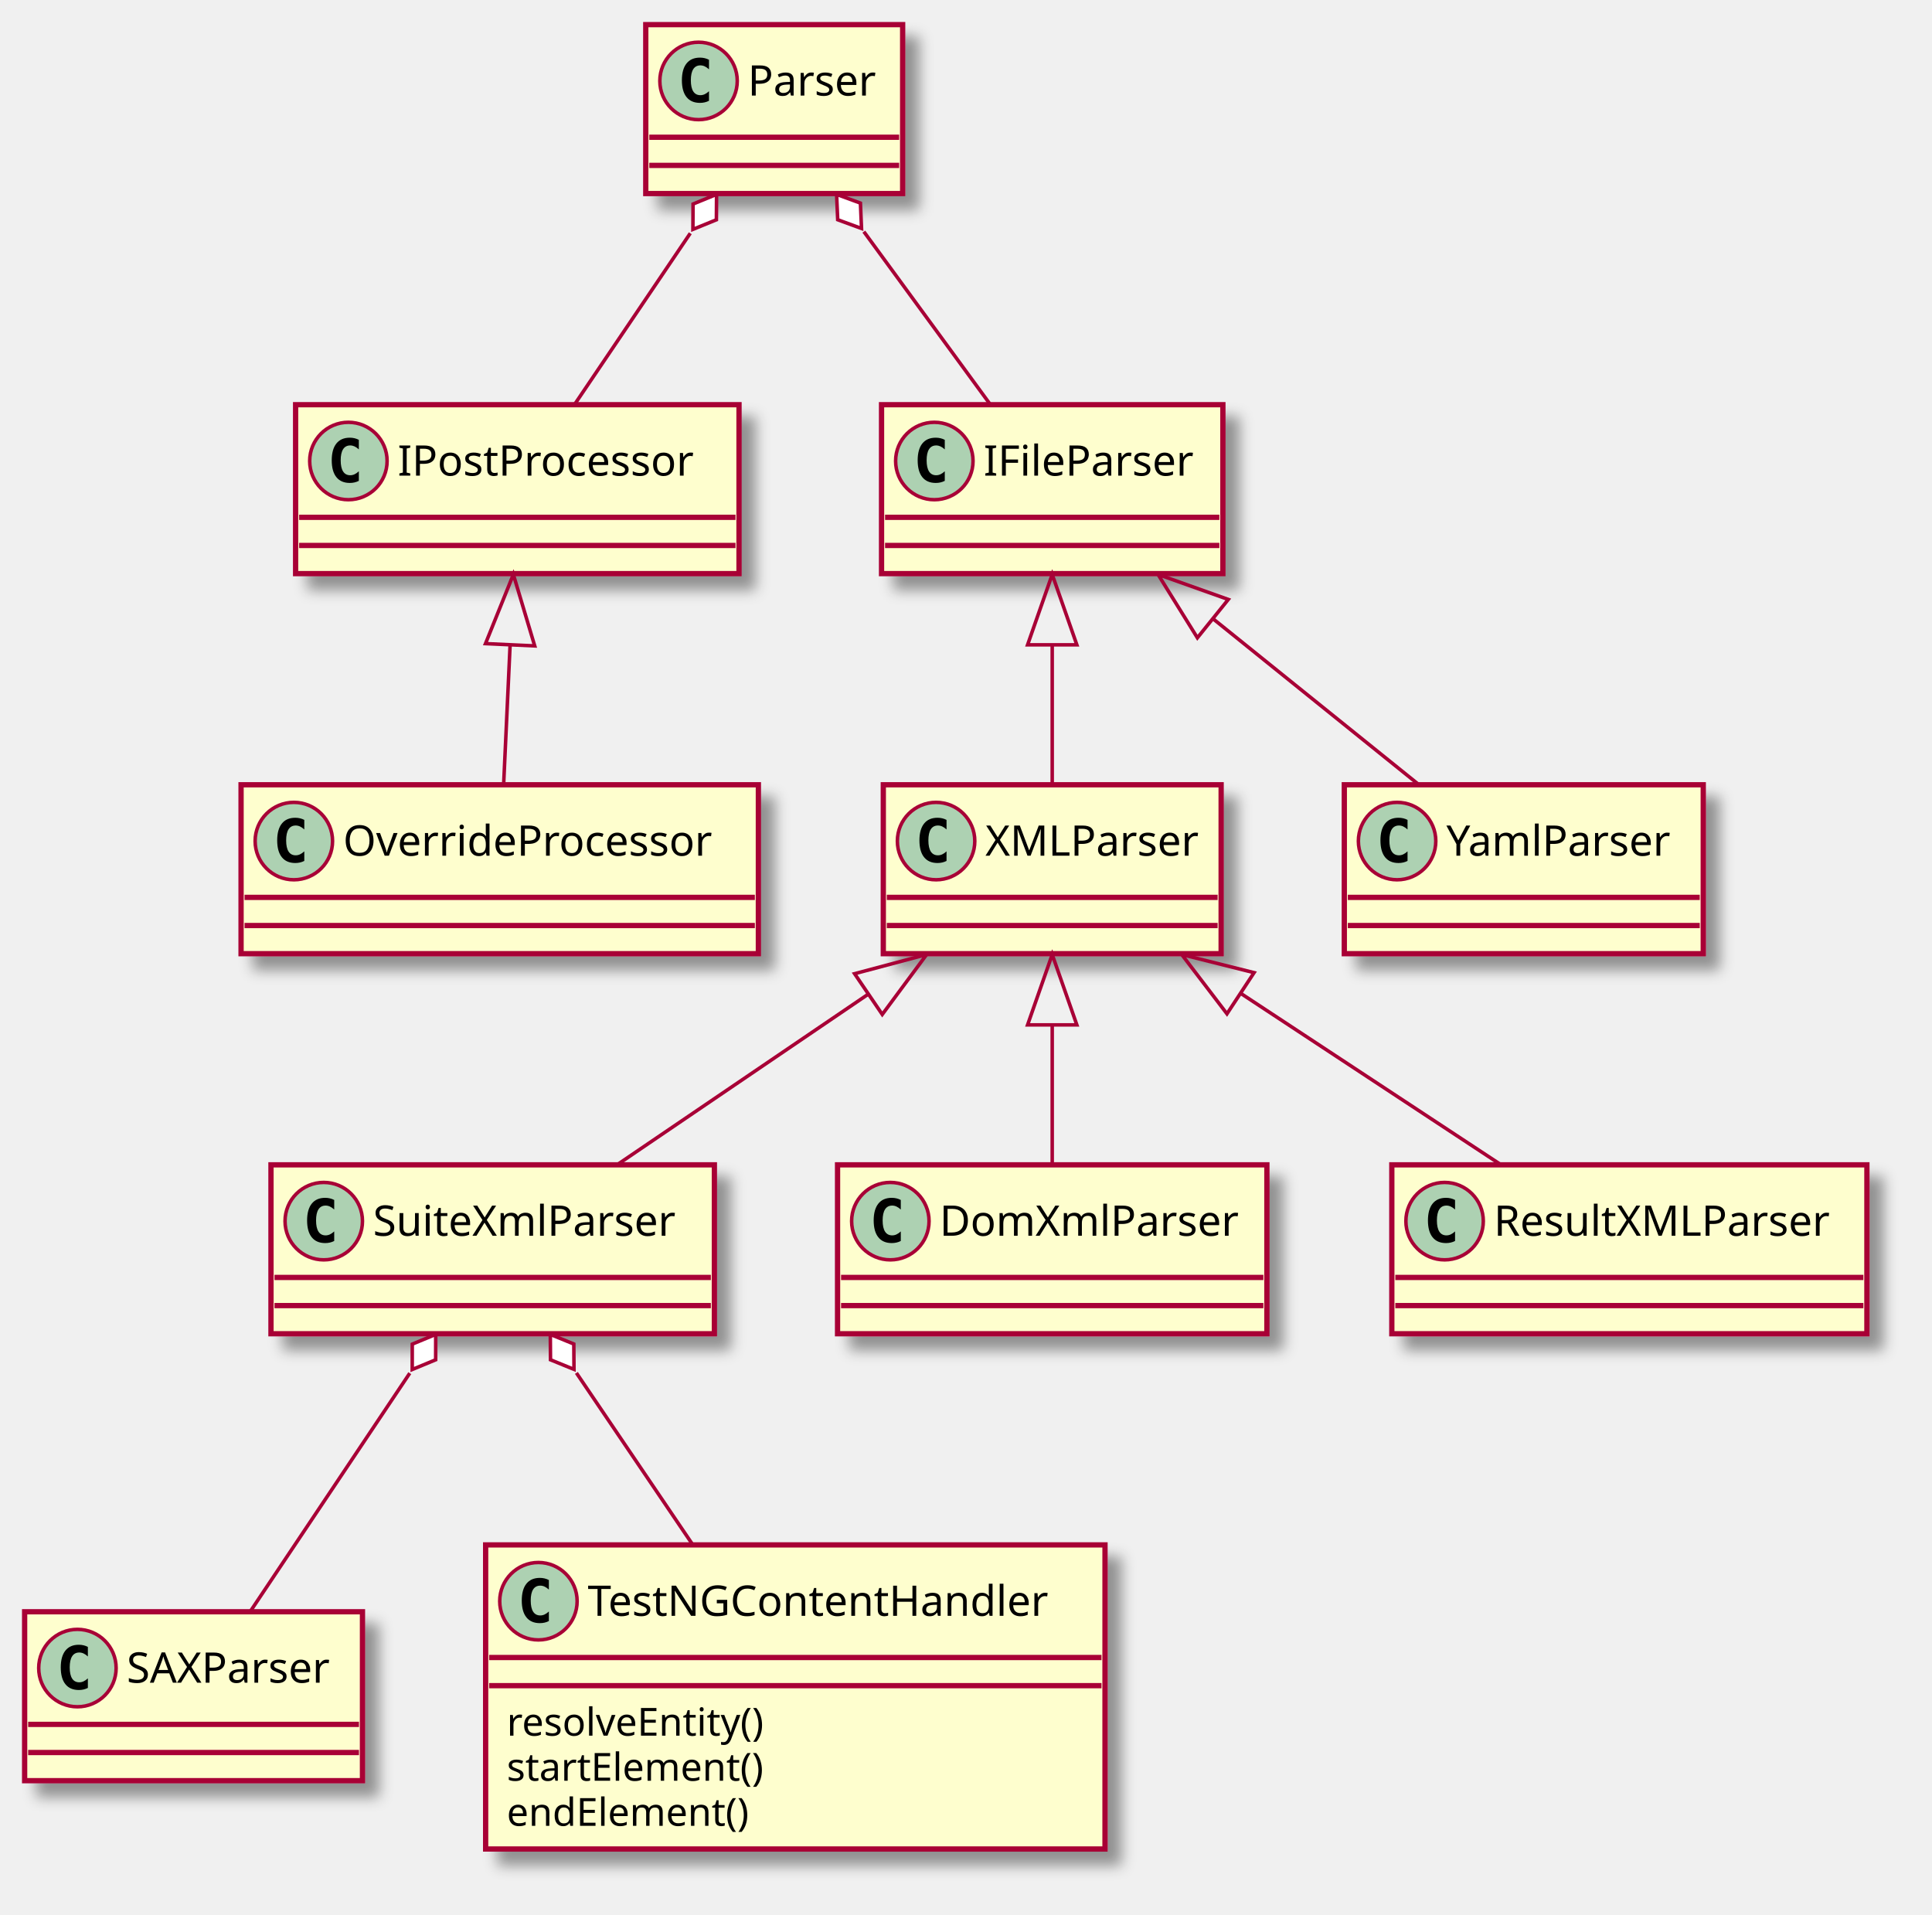
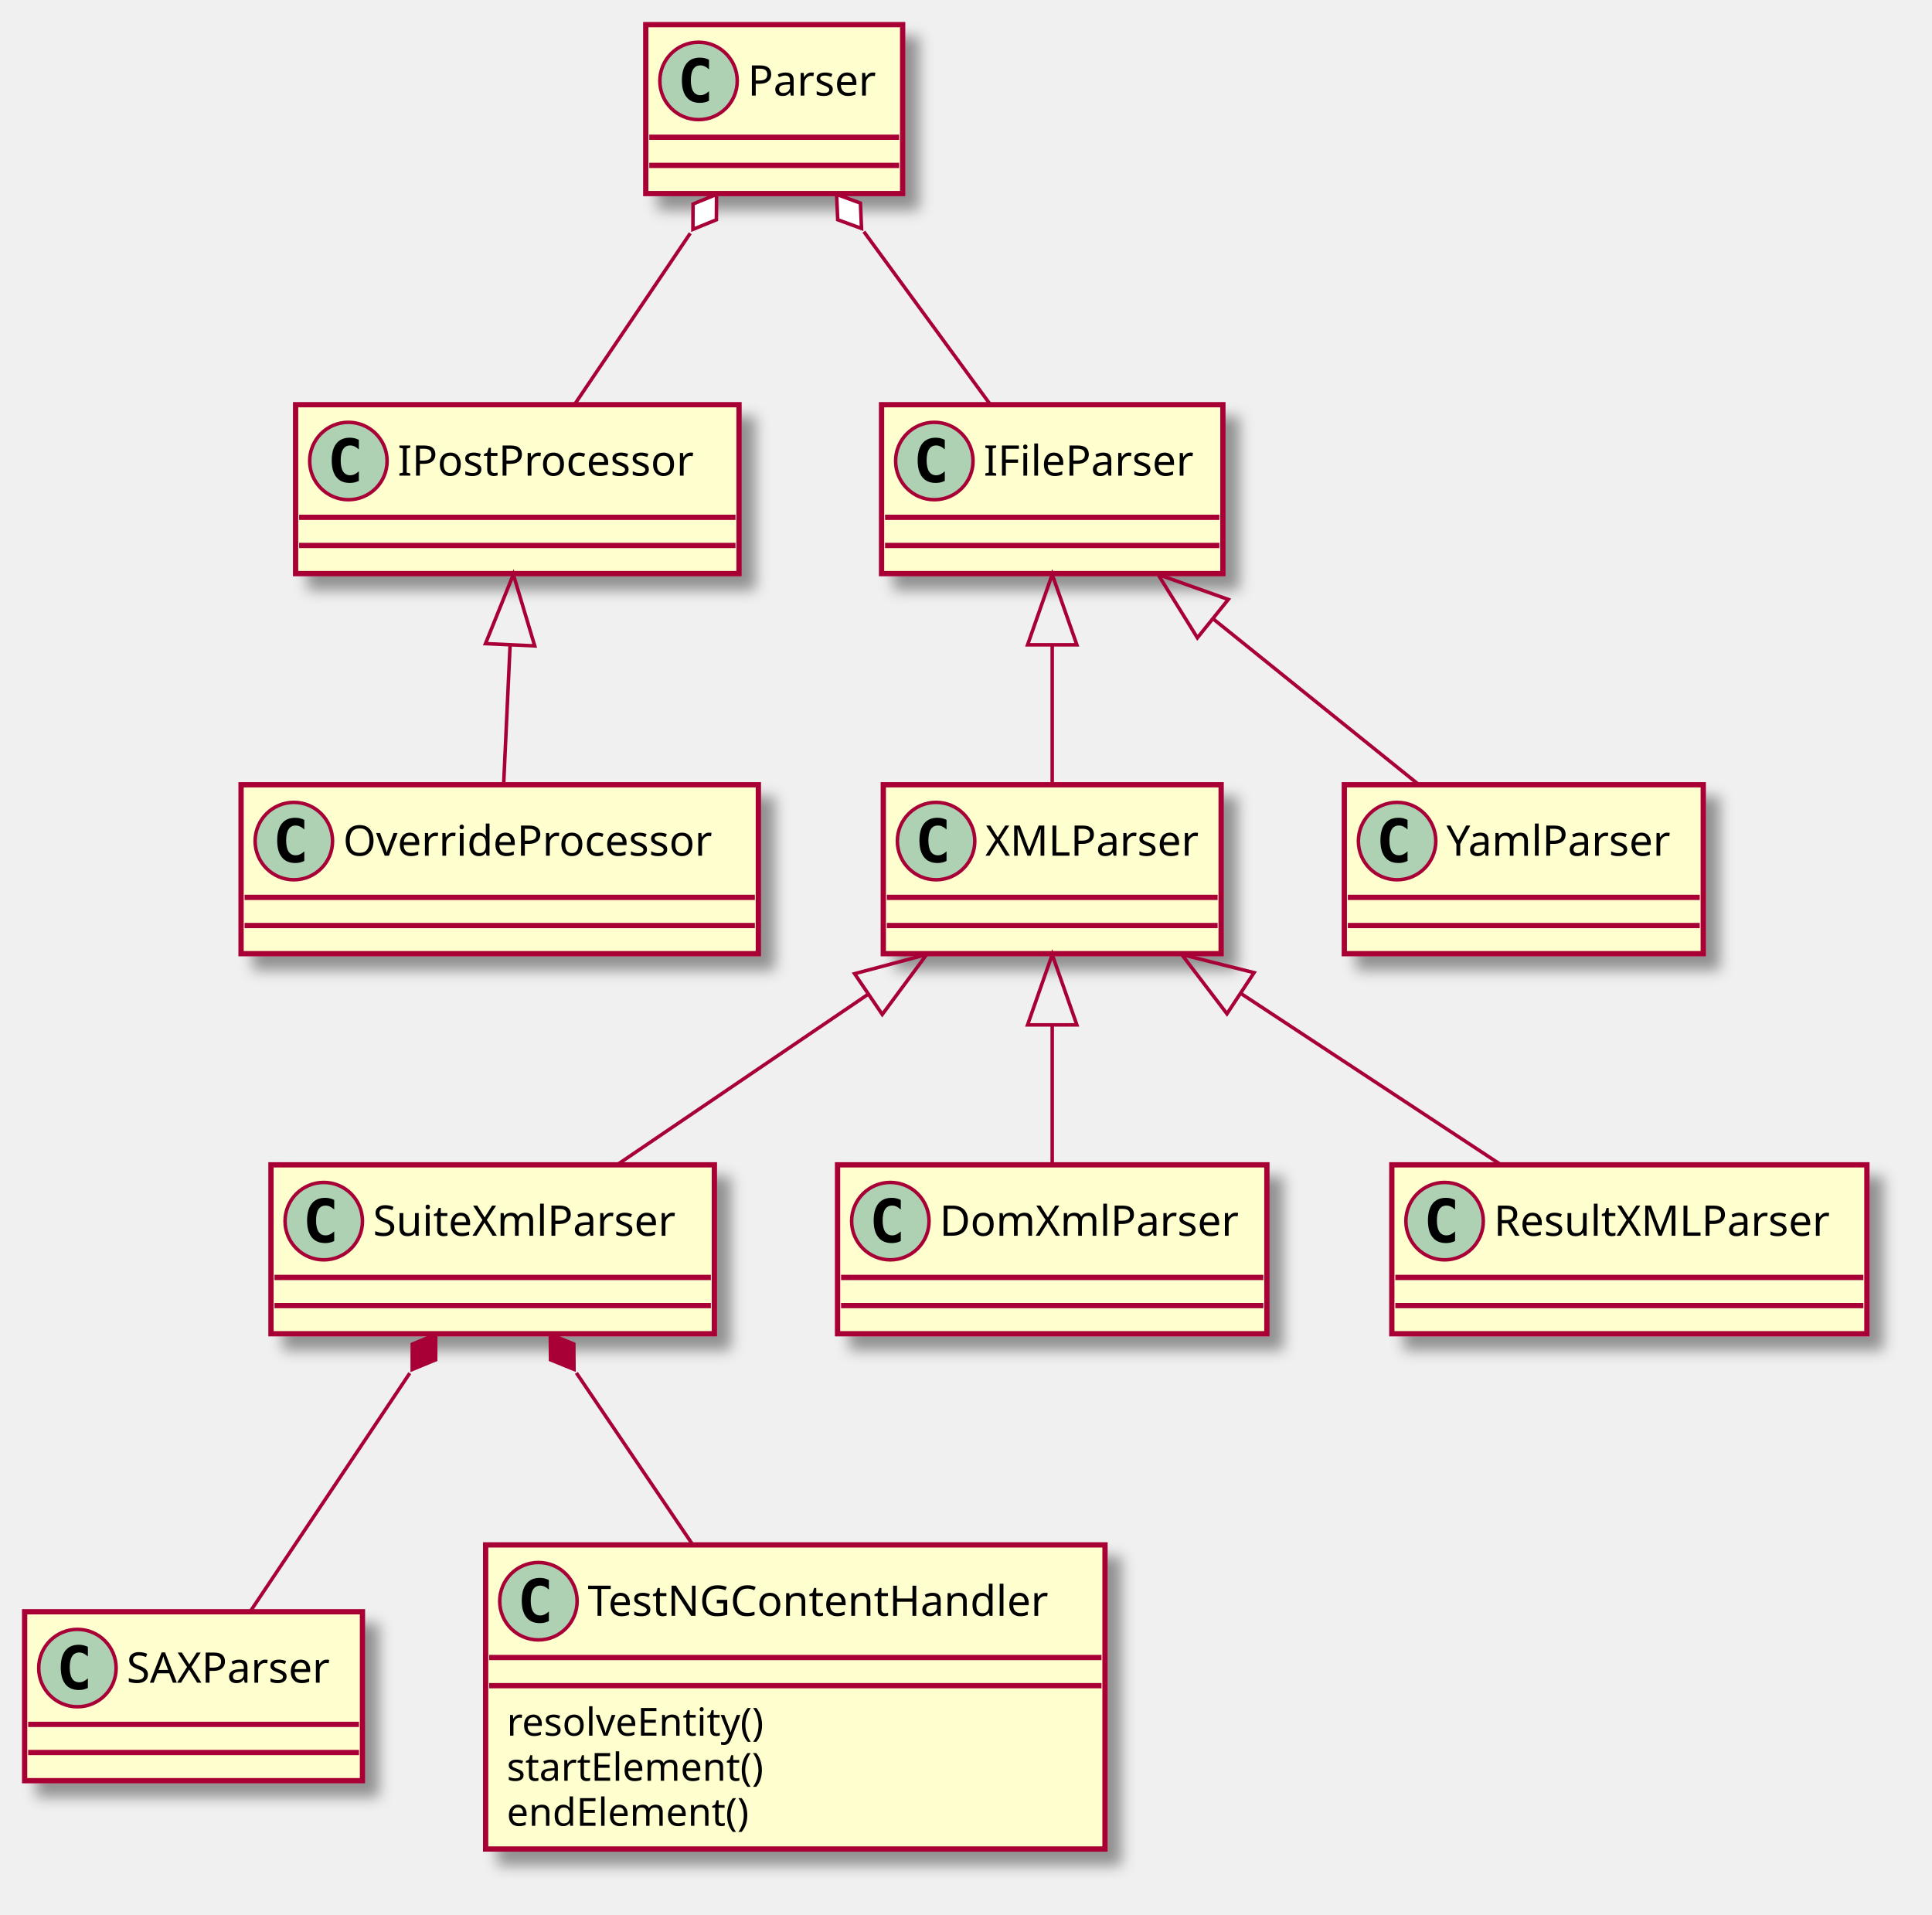
<svg xmlns="http://www.w3.org/2000/svg" contentScriptType="application/ecmascript" contentStyleType="text/css" height="544px" preserveAspectRatio="none" style="width:549px;height:544px;" version="1.1" viewBox="0 0 549 544" width="549px" zoomAndPan="magnify">
  <defs>
-     <filter height="300%" id="feluq4nol4ju1" width="300%" x="-1" y="-1">
+     <filter height="300%" id="fthb09s7xbj6n" width="300%" x="-1" y="-1">
      <feGaussianBlur result="blurOut" stdDeviation="2.0" />
      <feColorMatrix in="blurOut" result="blurOut2" type="matrix" values="0 0 0 0 0 0 0 0 0 0 0 0 0 0 0 0 0 0 .4 0" />
      <feOffset dx="4.0" dy="4.0" in="blurOut2" result="blurOut3" />
      <feBlend in="SourceGraphic" in2="blurOut3" mode="normal" />
    </filter>
  </defs>
  <g>
-     <rect fill="#FEFECE" filter="url(#feluq4nol4ju1)" height="48" id="IPostProcessor" style="stroke: #A80036; stroke-width: 1.5;" width="126" x="84" y="115" />
+     <rect fill="#FEFECE" filter="url(#fthb09s7xbj6n)" height="48" id="IPostProcessor" style="stroke: #A80036; stroke-width: 1.5;" width="126" x="84" y="115" />
    <ellipse cx="99" cy="131" fill="#ADD1B2" rx="11" ry="11" style="stroke: #A80036; stroke-width: 1.0;" />
    <path d="M101.969,136.641 Q101.391,136.938 100.75,137.086 Q100.109,137.234 99.406,137.234 Q96.906,137.234 95.586,135.586 Q94.266,133.938 94.266,130.812 Q94.266,127.688 95.586,126.031 Q96.906,124.375 99.406,124.375 Q100.109,124.375 100.758,124.531 Q101.406,124.688 101.969,124.984 L101.969,127.703 Q101.344,127.125 100.75,126.852 Q100.156,126.578 99.531,126.578 Q98.188,126.578 97.5,127.648 Q96.812,128.719 96.812,130.812 Q96.812,132.906 97.5,133.977 Q98.188,135.047 99.531,135.047 Q100.156,135.047 100.75,134.773 Q101.344,134.5 101.969,133.922 L101.969,136.641 Z " />
    <text fill="#000000" font-family="sans-serif" font-size="12" lengthAdjust="spacingAndGlyphs" textLength="94" x="113" y="135.154">IPostProcessor</text>
    <line style="stroke: #A80036; stroke-width: 1.5;" x1="85" x2="209" y1="147" y2="147" />
    <line style="stroke: #A80036; stroke-width: 1.5;" x1="85" x2="209" y1="155" y2="155" />
-     <rect fill="#FEFECE" filter="url(#feluq4nol4ju1)" height="48" id="OverrideProcessor" style="stroke: #A80036; stroke-width: 1.5;" width="147" x="68.5" y="223" />
+     <rect fill="#FEFECE" filter="url(#fthb09s7xbj6n)" height="48" id="OverrideProcessor" style="stroke: #A80036; stroke-width: 1.5;" width="147" x="68.5" y="223" />
    <ellipse cx="83.5" cy="239" fill="#ADD1B2" rx="11" ry="11" style="stroke: #A80036; stroke-width: 1.0;" />
    <path d="M86.469,244.641 Q85.891,244.938 85.25,245.086 Q84.609,245.234 83.906,245.234 Q81.406,245.234 80.086,243.586 Q78.766,241.938 78.766,238.812 Q78.766,235.688 80.086,234.031 Q81.406,232.375 83.906,232.375 Q84.609,232.375 85.258,232.531 Q85.906,232.688 86.469,232.984 L86.469,235.703 Q85.844,235.125 85.25,234.852 Q84.656,234.578 84.031,234.578 Q82.688,234.578 82,235.648 Q81.312,236.719 81.312,238.812 Q81.312,240.906 82,241.977 Q82.688,243.047 84.031,243.047 Q84.656,243.047 85.25,242.773 Q85.844,242.5 86.469,241.922 L86.469,244.641 Z " />
    <text fill="#000000" font-family="sans-serif" font-size="12" lengthAdjust="spacingAndGlyphs" textLength="115" x="97.5" y="243.154">OverrideProcessor</text>
    <line style="stroke: #A80036; stroke-width: 1.5;" x1="69.5" x2="214.5" y1="255" y2="255" />
    <line style="stroke: #A80036; stroke-width: 1.5;" x1="69.5" x2="214.5" y1="263" y2="263" />
-     <rect fill="#FEFECE" filter="url(#feluq4nol4ju1)" height="48" id="IFileParser" style="stroke: #A80036; stroke-width: 1.5;" width="97" x="250.5" y="115" />
+     <rect fill="#FEFECE" filter="url(#fthb09s7xbj6n)" height="48" id="IFileParser" style="stroke: #A80036; stroke-width: 1.5;" width="97" x="250.5" y="115" />
    <ellipse cx="265.5" cy="131" fill="#ADD1B2" rx="11" ry="11" style="stroke: #A80036; stroke-width: 1.0;" />
    <path d="M268.469,136.641 Q267.891,136.938 267.25,137.086 Q266.609,137.234 265.906,137.234 Q263.406,137.234 262.086,135.586 Q260.766,133.938 260.766,130.812 Q260.766,127.688 262.086,126.031 Q263.406,124.375 265.906,124.375 Q266.609,124.375 267.258,124.531 Q267.906,124.688 268.469,124.984 L268.469,127.703 Q267.844,127.125 267.25,126.852 Q266.656,126.578 266.031,126.578 Q264.688,126.578 264,127.648 Q263.312,128.719 263.312,130.812 Q263.312,132.906 264,133.977 Q264.688,135.047 266.031,135.047 Q266.656,135.047 267.25,134.773 Q267.844,134.5 268.469,133.922 L268.469,136.641 Z " />
    <text fill="#000000" font-family="sans-serif" font-size="12" lengthAdjust="spacingAndGlyphs" textLength="65" x="279.5" y="135.154">IFileParser</text>
    <line style="stroke: #A80036; stroke-width: 1.5;" x1="251.5" x2="346.5" y1="147" y2="147" />
    <line style="stroke: #A80036; stroke-width: 1.5;" x1="251.5" x2="346.5" y1="155" y2="155" />
-     <rect fill="#FEFECE" filter="url(#feluq4nol4ju1)" height="48" id="XMLParser" style="stroke: #A80036; stroke-width: 1.5;" width="96" x="251" y="223" />
+     <rect fill="#FEFECE" filter="url(#fthb09s7xbj6n)" height="48" id="XMLParser" style="stroke: #A80036; stroke-width: 1.5;" width="96" x="251" y="223" />
    <ellipse cx="266" cy="239" fill="#ADD1B2" rx="11" ry="11" style="stroke: #A80036; stroke-width: 1.0;" />
    <path d="M268.969,244.641 Q268.391,244.938 267.75,245.086 Q267.109,245.234 266.406,245.234 Q263.906,245.234 262.586,243.586 Q261.266,241.938 261.266,238.812 Q261.266,235.688 262.586,234.031 Q263.906,232.375 266.406,232.375 Q267.109,232.375 267.758,232.531 Q268.406,232.688 268.969,232.984 L268.969,235.703 Q268.344,235.125 267.75,234.852 Q267.156,234.578 266.531,234.578 Q265.188,234.578 264.5,235.648 Q263.812,236.719 263.812,238.812 Q263.812,240.906 264.5,241.977 Q265.188,243.047 266.531,243.047 Q267.156,243.047 267.75,242.773 Q268.344,242.5 268.969,241.922 L268.969,244.641 Z " />
    <text fill="#000000" font-family="sans-serif" font-size="12" lengthAdjust="spacingAndGlyphs" textLength="64" x="280" y="243.154">XMLParser</text>
    <line style="stroke: #A80036; stroke-width: 1.5;" x1="252" x2="346" y1="255" y2="255" />
    <line style="stroke: #A80036; stroke-width: 1.5;" x1="252" x2="346" y1="263" y2="263" />
-     <rect fill="#FEFECE" filter="url(#feluq4nol4ju1)" height="48" id="SuiteXmlParser" style="stroke: #A80036; stroke-width: 1.5;" width="126" x="77" y="331" />
+     <rect fill="#FEFECE" filter="url(#fthb09s7xbj6n)" height="48" id="SuiteXmlParser" style="stroke: #A80036; stroke-width: 1.5;" width="126" x="77" y="331" />
    <ellipse cx="92" cy="347" fill="#ADD1B2" rx="11" ry="11" style="stroke: #A80036; stroke-width: 1.0;" />
    <path d="M94.969,352.641 Q94.391,352.938 93.75,353.086 Q93.109,353.234 92.406,353.234 Q89.906,353.234 88.586,351.586 Q87.266,349.938 87.266,346.812 Q87.266,343.688 88.586,342.031 Q89.906,340.375 92.406,340.375 Q93.109,340.375 93.758,340.531 Q94.406,340.688 94.969,340.984 L94.969,343.703 Q94.344,343.125 93.75,342.852 Q93.156,342.578 92.531,342.578 Q91.188,342.578 90.5,343.648 Q89.812,344.719 89.812,346.812 Q89.812,348.906 90.5,349.977 Q91.188,351.047 92.531,351.047 Q93.156,351.047 93.75,350.773 Q94.344,350.5 94.969,349.922 L94.969,352.641 Z " />
    <text fill="#000000" font-family="sans-serif" font-size="12" lengthAdjust="spacingAndGlyphs" textLength="94" x="106" y="351.154">SuiteXmlParser</text>
    <line style="stroke: #A80036; stroke-width: 1.5;" x1="78" x2="202" y1="363" y2="363" />
    <line style="stroke: #A80036; stroke-width: 1.5;" x1="78" x2="202" y1="371" y2="371" />
-     <rect fill="#FEFECE" filter="url(#feluq4nol4ju1)" height="48" id="DomXmlParser" style="stroke: #A80036; stroke-width: 1.5;" width="122" x="238" y="331" />
+     <rect fill="#FEFECE" filter="url(#fthb09s7xbj6n)" height="48" id="DomXmlParser" style="stroke: #A80036; stroke-width: 1.5;" width="122" x="238" y="331" />
    <ellipse cx="253" cy="347" fill="#ADD1B2" rx="11" ry="11" style="stroke: #A80036; stroke-width: 1.0;" />
    <path d="M255.969,352.641 Q255.391,352.938 254.75,353.086 Q254.109,353.234 253.406,353.234 Q250.906,353.234 249.586,351.586 Q248.266,349.938 248.266,346.812 Q248.266,343.688 249.586,342.031 Q250.906,340.375 253.406,340.375 Q254.109,340.375 254.758,340.531 Q255.406,340.688 255.969,340.984 L255.969,343.703 Q255.344,343.125 254.75,342.852 Q254.156,342.578 253.531,342.578 Q252.188,342.578 251.5,343.648 Q250.812,344.719 250.812,346.812 Q250.812,348.906 251.5,349.977 Q252.188,351.047 253.531,351.047 Q254.156,351.047 254.75,350.773 Q255.344,350.5 255.969,349.922 L255.969,352.641 Z " />
    <text fill="#000000" font-family="sans-serif" font-size="12" lengthAdjust="spacingAndGlyphs" textLength="90" x="267" y="351.154">DomXmlParser</text>
    <line style="stroke: #A80036; stroke-width: 1.5;" x1="239" x2="359" y1="363" y2="363" />
    <line style="stroke: #A80036; stroke-width: 1.5;" x1="239" x2="359" y1="371" y2="371" />
-     <rect fill="#FEFECE" filter="url(#feluq4nol4ju1)" height="48" id="ResultXMLParser" style="stroke: #A80036; stroke-width: 1.5;" width="135" x="395.5" y="331" />
+     <rect fill="#FEFECE" filter="url(#fthb09s7xbj6n)" height="48" id="ResultXMLParser" style="stroke: #A80036; stroke-width: 1.5;" width="135" x="395.5" y="331" />
    <ellipse cx="410.5" cy="347" fill="#ADD1B2" rx="11" ry="11" style="stroke: #A80036; stroke-width: 1.0;" />
    <path d="M413.469,352.641 Q412.891,352.938 412.25,353.086 Q411.609,353.234 410.906,353.234 Q408.406,353.234 407.086,351.586 Q405.766,349.938 405.766,346.812 Q405.766,343.688 407.086,342.031 Q408.406,340.375 410.906,340.375 Q411.609,340.375 412.258,340.531 Q412.906,340.688 413.469,340.984 L413.469,343.703 Q412.844,343.125 412.25,342.852 Q411.656,342.578 411.031,342.578 Q409.688,342.578 409,343.648 Q408.312,344.719 408.312,346.812 Q408.312,348.906 409,349.977 Q409.688,351.047 411.031,351.047 Q411.656,351.047 412.25,350.773 Q412.844,350.5 413.469,349.922 L413.469,352.641 Z " />
    <text fill="#000000" font-family="sans-serif" font-size="12" lengthAdjust="spacingAndGlyphs" textLength="103" x="424.5" y="351.154">ResultXMLParser</text>
    <line style="stroke: #A80036; stroke-width: 1.5;" x1="396.5" x2="529.5" y1="363" y2="363" />
    <line style="stroke: #A80036; stroke-width: 1.5;" x1="396.5" x2="529.5" y1="371" y2="371" />
-     <rect fill="#FEFECE" filter="url(#feluq4nol4ju1)" height="48" id="YamlParser" style="stroke: #A80036; stroke-width: 1.5;" width="102" x="382" y="223" />
+     <rect fill="#FEFECE" filter="url(#fthb09s7xbj6n)" height="48" id="YamlParser" style="stroke: #A80036; stroke-width: 1.5;" width="102" x="382" y="223" />
    <ellipse cx="397" cy="239" fill="#ADD1B2" rx="11" ry="11" style="stroke: #A80036; stroke-width: 1.0;" />
    <path d="M399.969,244.641 Q399.391,244.938 398.75,245.086 Q398.109,245.234 397.406,245.234 Q394.906,245.234 393.586,243.586 Q392.266,241.938 392.266,238.812 Q392.266,235.688 393.586,234.031 Q394.906,232.375 397.406,232.375 Q398.109,232.375 398.758,232.531 Q399.406,232.688 399.969,232.984 L399.969,235.703 Q399.344,235.125 398.75,234.852 Q398.156,234.578 397.531,234.578 Q396.188,234.578 395.5,235.648 Q394.812,236.719 394.812,238.812 Q394.812,240.906 395.5,241.977 Q396.188,243.047 397.531,243.047 Q398.156,243.047 398.75,242.773 Q399.344,242.5 399.969,241.922 L399.969,244.641 Z " />
    <text fill="#000000" font-family="sans-serif" font-size="12" lengthAdjust="spacingAndGlyphs" textLength="70" x="411" y="243.154">YamlParser</text>
    <line style="stroke: #A80036; stroke-width: 1.5;" x1="383" x2="483" y1="255" y2="255" />
    <line style="stroke: #A80036; stroke-width: 1.5;" x1="383" x2="483" y1="263" y2="263" />
-     <rect fill="#FEFECE" filter="url(#feluq4nol4ju1)" height="48" id="SAXParser" style="stroke: #A80036; stroke-width: 1.5;" width="96" x="7" y="458" />
+     <rect fill="#FEFECE" filter="url(#fthb09s7xbj6n)" height="48" id="SAXParser" style="stroke: #A80036; stroke-width: 1.5;" width="96" x="7" y="458" />
    <ellipse cx="22" cy="474" fill="#ADD1B2" rx="11" ry="11" style="stroke: #A80036; stroke-width: 1.0;" />
    <path d="M24.969,479.641 Q24.391,479.938 23.75,480.086 Q23.109,480.234 22.406,480.234 Q19.906,480.234 18.586,478.586 Q17.266,476.938 17.266,473.812 Q17.266,470.688 18.586,469.031 Q19.906,467.375 22.406,467.375 Q23.109,467.375 23.758,467.531 Q24.406,467.688 24.969,467.984 L24.969,470.703 Q24.344,470.125 23.75,469.852 Q23.156,469.578 22.531,469.578 Q21.188,469.578 20.5,470.648 Q19.812,471.719 19.812,473.812 Q19.812,475.906 20.5,476.977 Q21.188,478.047 22.531,478.047 Q23.156,478.047 23.75,477.773 Q24.344,477.5 24.969,476.922 L24.969,479.641 Z " />
    <text fill="#000000" font-family="sans-serif" font-size="12" lengthAdjust="spacingAndGlyphs" textLength="64" x="36" y="478.154">SAXParser</text>
    <line style="stroke: #A80036; stroke-width: 1.5;" x1="8" x2="102" y1="490" y2="490" />
    <line style="stroke: #A80036; stroke-width: 1.5;" x1="8" x2="102" y1="498" y2="498" />
-     <rect codeLine="13" fill="#FEFECE" filter="url(#feluq4nol4ju1)" height="86.414" id="TestNGContentHandler" style="stroke: #A80036; stroke-width: 1.5;" width="176" x="138" y="439" />
+     <rect codeLine="13" fill="#FEFECE" filter="url(#fthb09s7xbj6n)" height="86.414" id="TestNGContentHandler" style="stroke: #A80036; stroke-width: 1.5;" width="176" x="138" y="439" />
    <ellipse cx="153" cy="455" fill="#ADD1B2" rx="11" ry="11" style="stroke: #A80036; stroke-width: 1.0;" />
    <path d="M155.969,460.641 Q155.391,460.938 154.75,461.086 Q154.109,461.234 153.406,461.234 Q150.906,461.234 149.586,459.586 Q148.266,457.938 148.266,454.812 Q148.266,451.688 149.586,450.031 Q150.906,448.375 153.406,448.375 Q154.109,448.375 154.758,448.531 Q155.406,448.688 155.969,448.984 L155.969,451.703 Q155.344,451.125 154.75,450.852 Q154.156,450.578 153.531,450.578 Q152.188,450.578 151.5,451.648 Q150.812,452.719 150.812,454.812 Q150.812,456.906 151.5,457.977 Q152.188,459.047 153.531,459.047 Q154.156,459.047 154.75,458.773 Q155.344,458.5 155.969,457.922 L155.969,460.641 Z " />
    <text fill="#000000" font-family="sans-serif" font-size="12" lengthAdjust="spacingAndGlyphs" textLength="144" x="167" y="459.154">TestNGContentHandler</text>
    <line style="stroke: #A80036; stroke-width: 1.5;" x1="139" x2="313" y1="471" y2="471" />
    <line style="stroke: #A80036; stroke-width: 1.5;" x1="139" x2="313" y1="479" y2="479" />
    <text fill="#000000" font-family="sans-serif" font-size="11" lengthAdjust="spacingAndGlyphs" textLength="81" x="144" y="493.21">resolveEntity()</text>
    <text fill="#000000" font-family="sans-serif" font-size="11" lengthAdjust="spacingAndGlyphs" textLength="81" x="144" y="506.015">startElement()</text>
    <text fill="#000000" font-family="sans-serif" font-size="11" lengthAdjust="spacingAndGlyphs" textLength="75" x="144" y="518.82">endElement()</text>
-     <rect fill="#FEFECE" filter="url(#feluq4nol4ju1)" height="48" id="Parser" style="stroke: #A80036; stroke-width: 1.5;" width="73" x="183.5" y="7" />
+     <rect fill="#FEFECE" filter="url(#fthb09s7xbj6n)" height="48" id="Parser" style="stroke: #A80036; stroke-width: 1.5;" width="73" x="183.5" y="7" />
    <ellipse cx="198.5" cy="23" fill="#ADD1B2" rx="11" ry="11" style="stroke: #A80036; stroke-width: 1.0;" />
    <path d="M201.469,28.641 Q200.891,28.938 200.25,29.086 Q199.609,29.234 198.906,29.234 Q196.406,29.234 195.086,27.586 Q193.766,25.938 193.766,22.812 Q193.766,19.688 195.086,18.031 Q196.406,16.375 198.906,16.375 Q199.609,16.375 200.258,16.531 Q200.906,16.688 201.469,16.984 L201.469,19.703 Q200.844,19.125 200.25,18.852 Q199.656,18.578 199.031,18.578 Q197.688,18.578 197,19.648 Q196.312,20.719 196.312,22.812 Q196.312,24.906 197,25.977 Q197.688,27.047 199.031,27.047 Q199.656,27.047 200.25,26.773 Q200.844,26.5 201.469,25.922 L201.469,28.641 Z " />
    <text fill="#000000" font-family="sans-serif" font-size="12" lengthAdjust="spacingAndGlyphs" textLength="41" x="212.5" y="27.154">Parser</text>
    <line style="stroke: #A80036; stroke-width: 1.5;" x1="184.5" x2="255.5" y1="39" y2="39" />
    <line style="stroke: #A80036; stroke-width: 1.5;" x1="184.5" x2="255.5" y1="47" y2="47" />
    <path codeLine="2" d="M144.95,183.291 C144.323,196.817 143.658,211.184 143.118,222.844 " fill="none" id="IPostProcessor-backto-OverrideProcessor" style="stroke: #A80036; stroke-width: 1.0;" />
    <polygon fill="none" points="137.96,182.892,145.878,163.237,151.945,183.54,137.96,182.892" style="stroke: #A80036; stroke-width: 1.0;" />
    <path codeLine="4" d="M299,183.291 C299,196.817 299,211.184 299,222.844 " fill="none" id="IFileParser-backto-XMLParser" style="stroke: #A80036; stroke-width: 1.0;" />
    <polygon fill="none" points="292,183.237,299,163.237,306,183.237,292,183.237" style="stroke: #A80036; stroke-width: 1.0;" />
    <path codeLine="5" d="M246.715,282.514 C223.39,298.358 196.511,316.615 175.564,330.844 " fill="none" id="XMLParser-backto-SuiteXmlParser" style="stroke: #A80036; stroke-width: 1.0;" />
    <polygon fill="none" points="242.84,276.685,263.317,271.237,250.706,288.265,242.84,276.685" style="stroke: #A80036; stroke-width: 1.0;" />
    <path codeLine="6" d="M299,291.291 C299,304.817 299,319.183 299,330.844 " fill="none" id="XMLParser-backto-DomXmlParser" style="stroke: #A80036; stroke-width: 1.0;" />
    <polygon fill="none" points="292,291.237,299,271.237,306,291.237,292,291.237" style="stroke: #A80036; stroke-width: 1.0;" />
    <path codeLine="7" d="M352.577,282.283 C376.717,298.18 404.607,316.546 426.318,330.844 " fill="none" id="XMLParser-backto-ResultXMLParser" style="stroke: #A80036; stroke-width: 1.0;" />
    <polygon fill="none" points="348.658,288.083,335.805,271.237,356.358,276.391,348.658,288.083" style="stroke: #A80036; stroke-width: 1.0;" />
    <path codeLine="8" d="M344.798,175.912 C364.043,191.423 385.892,209.032 403.028,222.844 " fill="none" id="IFileParser-backto-YamlParser" style="stroke: #A80036; stroke-width: 1.0;" />
    <polygon fill="none" points="340.252,181.238,329.072,163.237,349.037,170.338,340.252,181.238" style="stroke: #A80036; stroke-width: 1.0;" />
    <path codeLine="10" d="M116.441,390.2 C102.016,411.752 83.932,438.773 71.128,457.903 " fill="none" id="SuiteXmlParser-backto-SAXParser" style="stroke: #A80036; stroke-width: 1.0;" />
-     <polygon fill="#FFFFFF" points="123.812,379.187,117.151,381.948,117.138,389.159,123.799,386.398,123.812,379.187" style="stroke: #A80036; stroke-width: 1.0;" />
+     <polygon fill="#A80036" points="123.812,379.187,117.151,381.948,117.138,389.159,123.799,386.398,123.812,379.187" style="stroke: #A80036; stroke-width: 1.0;" />
    <path codeLine="11" d="M163.786,390.126 C174.005,405.216 186.046,422.998 196.799,438.878 " fill="none" id="SuiteXmlParser-backto-TestNGContentHandler" style="stroke: #A80036; stroke-width: 1.0;" />
-     <polygon fill="#FFFFFF" points="156.378,379.187,156.431,386.398,163.107,389.123,163.055,381.912,156.378,379.187" style="stroke: #A80036; stroke-width: 1.0;" />
+     <polygon fill="#A80036" points="156.378,379.187,156.431,386.398,163.107,389.123,163.055,381.912,156.378,379.187" style="stroke: #A80036; stroke-width: 1.0;" />
    <path codeLine="19" d="M196.151,66.283 C185.406,82.18 172.992,100.546 163.328,114.844 " fill="none" id="Parser-backto-IPostProcessor" style="stroke: #A80036; stroke-width: 1.0;" />
    <polygon fill="#FFFFFF" points="203.617,55.237,196.943,57.968,196.897,65.179,203.571,62.448,203.617,55.237" style="stroke: #A80036; stroke-width: 1.0;" />
    <path codeLine="20" d="M245.47,65.82 C257.176,81.823 270.77,100.407 281.33,114.844 " fill="none" id="Parser-backto-IFileParser" style="stroke: #A80036; stroke-width: 1.0;" />
    <polygon fill="#FFFFFF" points="237.729,55.237,238.043,62.442,244.814,64.923,244.5,57.718,237.729,55.237" style="stroke: #A80036; stroke-width: 1.0;" />
  </g>
</svg>
